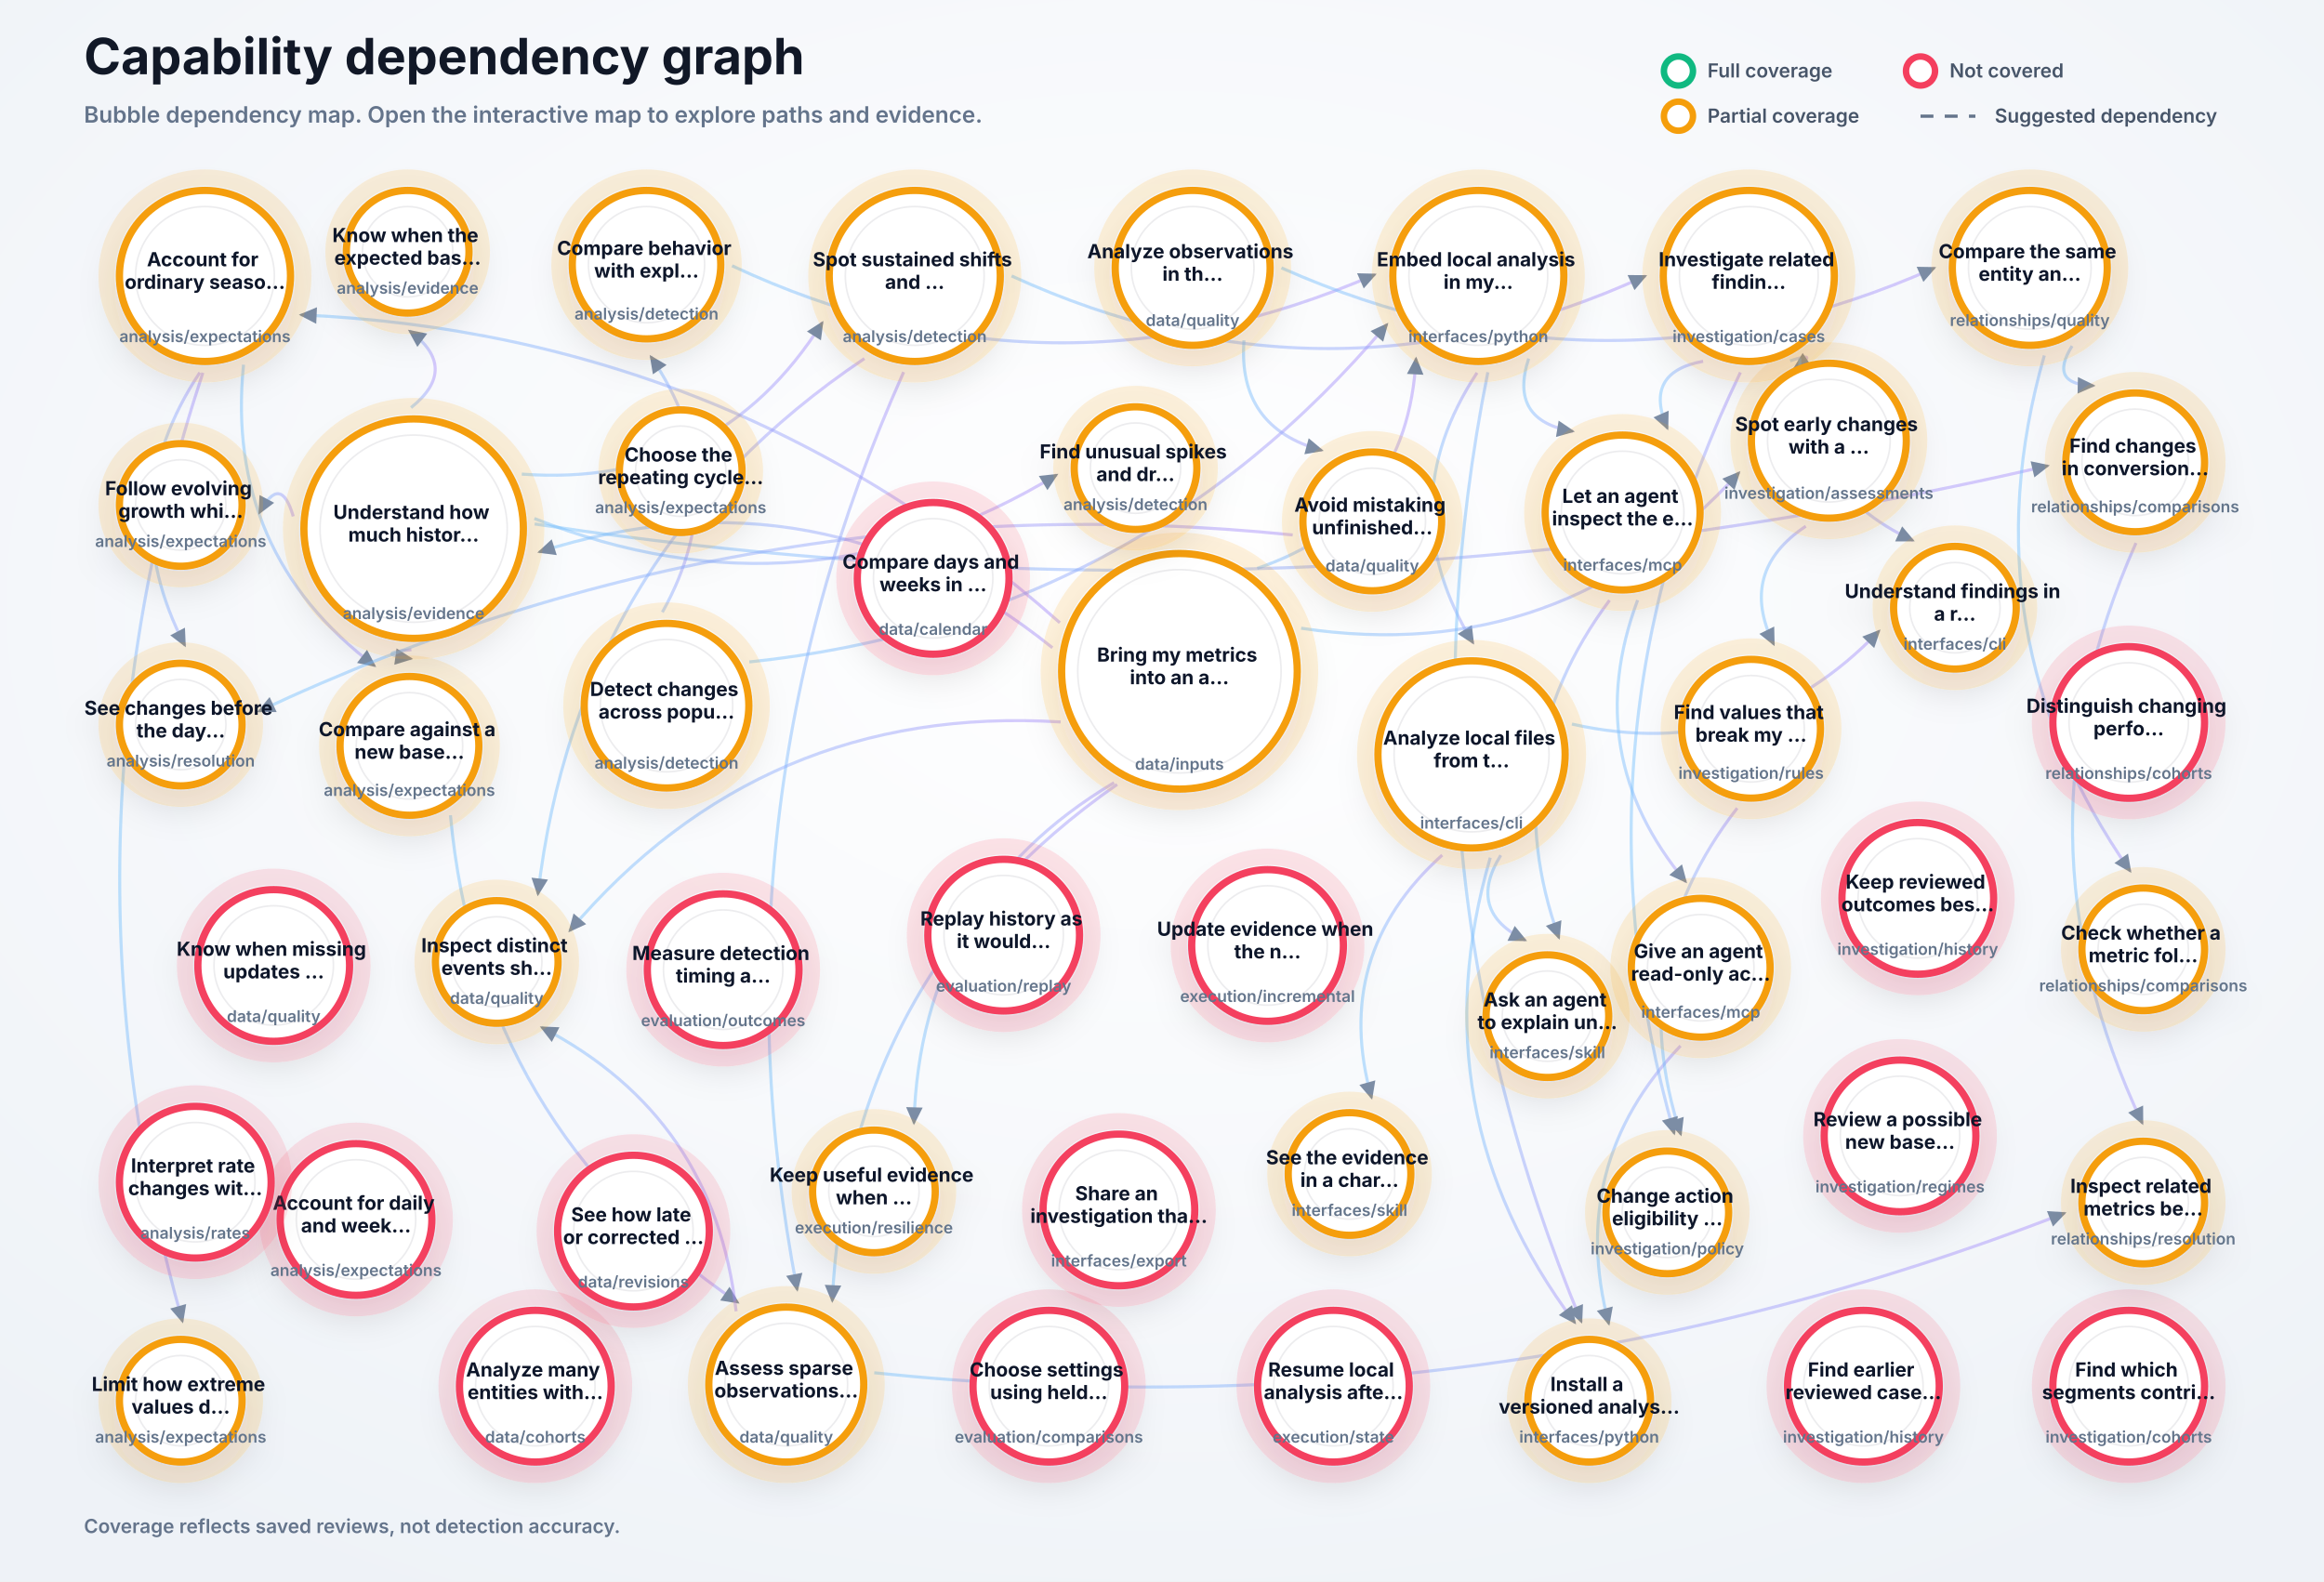
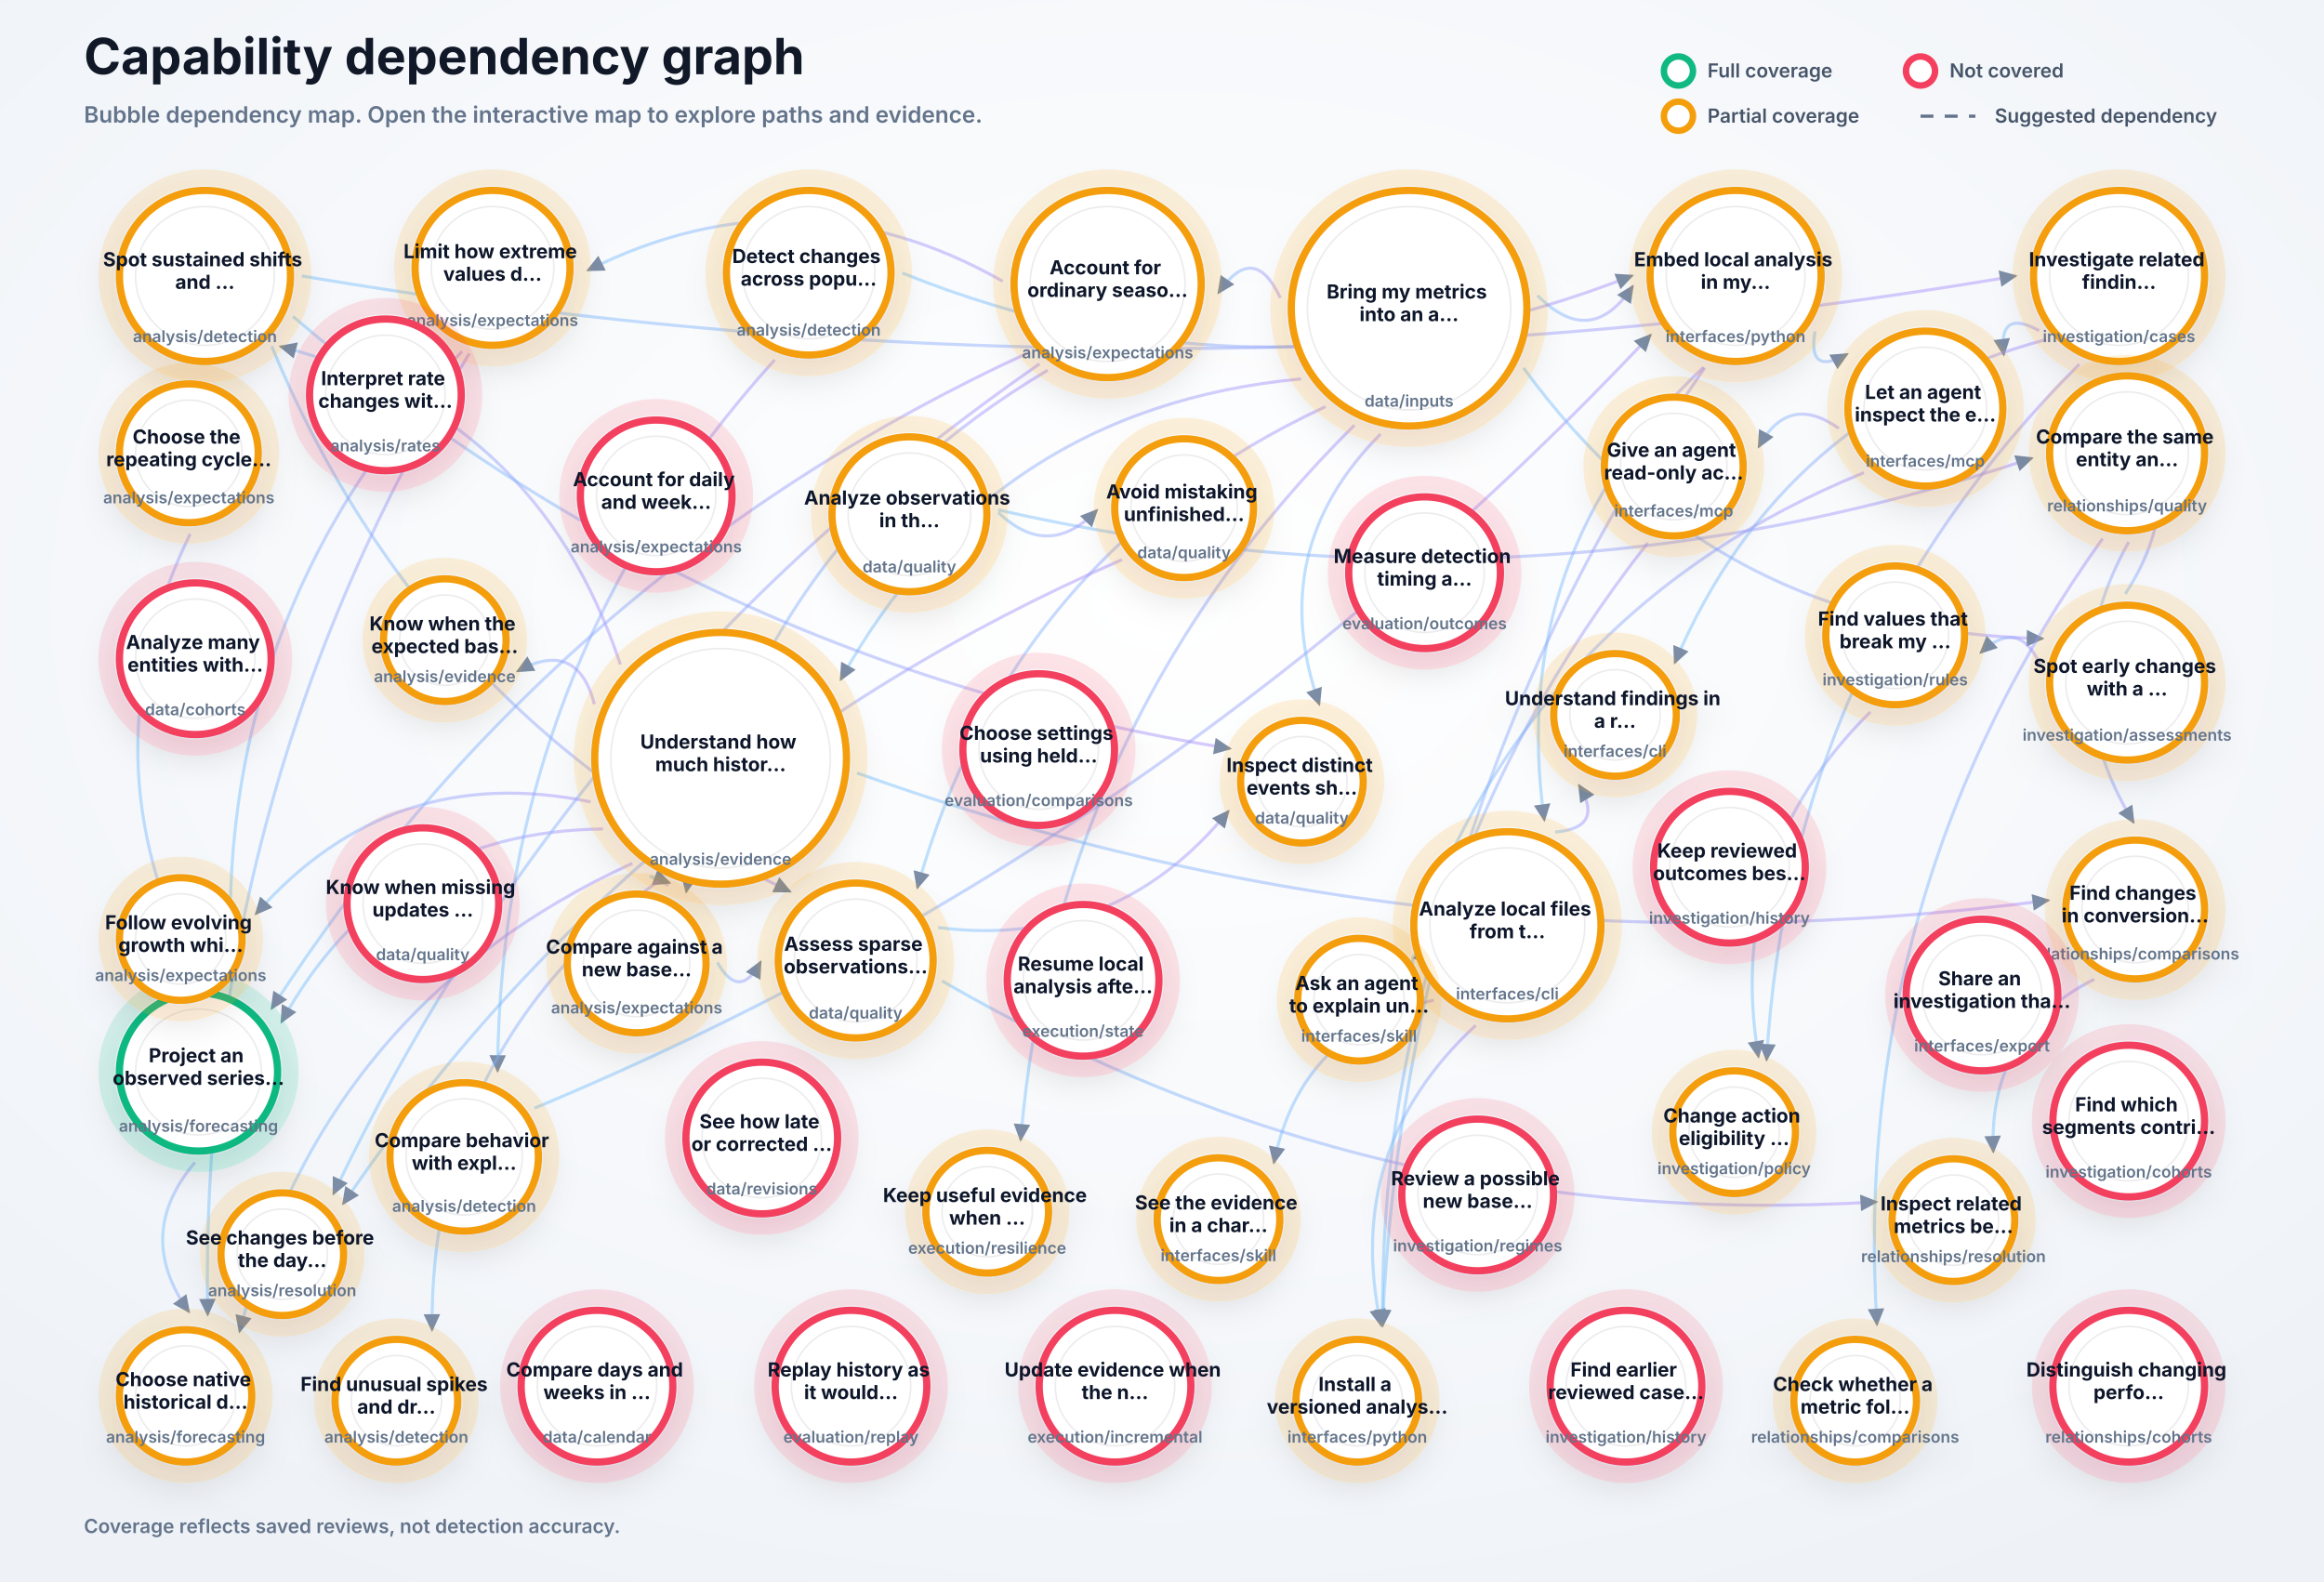
<svg xmlns="http://www.w3.org/2000/svg" width="1440" height="980" viewBox="0 0 1440 980" role="img" aria-labelledby="title desc">
  <defs>
    <radialGradient id="backdrop" cx="50%" cy="38%" r="72%">
      <stop offset="0%" stop-color="#ffffff" />
      <stop offset="58%" stop-color="#f6f8fb" />
      <stop offset="100%" stop-color="#eef2f7" />
    </radialGradient>
    <linearGradient id="link-gradient" x1="0" x2="1">
      <stop offset="0%" stop-color="#74c0fc" />
      <stop offset="100%" stop-color="#a78bfa" />
    </linearGradient>
    <filter id="shadow" x="-40%" y="-40%" width="180%" height="180%">
      <feDropShadow dx="0" dy="10" stdDeviation="10" flood-color="#0f172a" flood-opacity="0.12" />
    </filter>
    <filter id="soft-glow" x="-35%" y="-35%" width="170%" height="170%">
      <feGaussianBlur stdDeviation="5" result="blur" />
      <feMerge>
        <feMergeNode in="blur" />
        <feMergeNode in="SourceGraphic" />
      </feMerge>
    </filter>
    <marker id="arrow" markerWidth="7" markerHeight="7" refX="6" refY="3.5" orient="auto">
      <path d="M0.8,0.8 L6.6,3.5 L0.8,6.2 z" fill="#7c8da5" />
    </marker>
  </defs>
  <style>
    svg { font-family: Inter, ui-sans-serif, system-ui, -apple-system, BlinkMacSystemFont, "Segoe UI", sans-serif; overflow: hidden; }
    .chrome-title { font-size: 31px; font-weight: 740; fill: #111827; letter-spacing: 0; }
    .chrome-subtitle { font-size: 14px; font-weight: 560; fill: #64748b; }
    .legend text { font-size: 12px; font-weight: 620; fill: #475569; }
    .legend circle { stroke-width: 4; fill: #ffffff; }
    .control-label { font-size: 11px; font-weight: 650; fill: #475569; text-transform: uppercase; }
    .control-value { font-size: 11px; font-weight: 560; fill: #64748b; }
    .slider-track { stroke: #cbd5e1; stroke-width: 8; stroke-linecap: round; }
    .slider-fill { stroke: #7dd3fc; stroke-width: 8; stroke-linecap: round; }
    .slider-knob { fill: #ffffff; stroke: #0ea5e9; stroke-width: 3; filter: url(#shadow); cursor: ew-resize; }
    .scope-select-wrap { color: #475569; font-family: Inter, ui-sans-serif, system-ui, -apple-system, BlinkMacSystemFont, "Segoe UI", sans-serif; }
    .scope-select-wrap label { display: block; margin-bottom: 7px; font-size: 11px; font-weight: 650; text-transform: uppercase; }
    .scope-select-wrap select { width: 202px; height: 34px; border: 1px solid #cbd5e1; border-radius: 7px; background: rgba(255,255,255,0.9); color: #0f172a; font: 600 12px Inter, ui-sans-serif, system-ui, sans-serif; padding: 0 10px; box-shadow: 0 8px 20px rgba(15,23,42,0.08); }
    .link { fill: none; stroke: url(#link-gradient); stroke-width: 1.9; stroke-opacity: 0.46; marker-end: url(#arrow); transition: stroke-opacity 160ms ease, stroke-width 160ms ease; }
    .link.suggested { stroke: #64748b; stroke-dasharray: 8 7; stroke-opacity: 0.58; }
    .link.active { stroke-opacity: 0.9; stroke-width: 3; filter: url(#soft-glow); }
    .node { cursor: grab; filter: url(#shadow); transition: opacity 160ms ease; }
    .node:active { cursor: grabbing; }
    .node.dimmed, .link.dimmed { opacity: 0.18; }
    .node-halo { fill: transparent; stroke-width: 10; stroke-opacity: 0.14; }
    .node-ring { fill: #ffffff; stroke-width: 4.5; }
    .node-core { fill: #ffffff; stroke: rgba(15, 23, 42, 0.08); stroke-width: 1; }
    .node text { text-anchor: middle; pointer-events: none; }
    .node .label { font-size: 12px; font-weight: 720; fill: #0f172a; }
    .node .meta { font-size: 10px; font-weight: 590; fill: #64748b; text-transform: uppercase; }
    .full .node-ring, .full.legend-dot { stroke: #10b981; }
    .full .node-halo { stroke: #10b981; }
    .partial .node-ring, .partial.legend-dot { stroke: #f59e0b; }
    .partial .node-halo { stroke: #f59e0b; }
    .uncovered .node-ring, .uncovered.legend-dot { stroke: #f43f5e; }
    .uncovered .node-halo { stroke: #f43f5e; }
    .detail-card { fill: rgba(255,255,255,0.92); stroke: rgba(148,163,184,0.6); filter: url(#shadow); }
    .detail-title { font-size: 15px; font-weight: 720; fill: #111827; }
    .detail-line { font-size: 12px; font-weight: 560; fill: #475569; }
    .drag-note { font-size: 12px; font-weight: 590; fill: #64748b; }
    .node { cursor: default; }
</style>
  <rect width="1440" height="980" fill="url(#backdrop)" />
  <g transform="translate(52 46)">
    <text class="chrome-title">Capability dependency graph</text>
    <text class="chrome-subtitle" y="30">Bubble dependency map. Open the interactive map to explore paths and evidence.</text>
  </g>
  <g class="legend" transform="translate(1040 44)">
    <circle class="full legend-dot" cx="0" cy="0" r="9" />
    <text x="18" y="4">Full coverage</text>
    <circle class="partial legend-dot" cx="0" cy="28" r="9" />
    <text x="18" y="32">Partial coverage</text>
    <circle class="uncovered legend-dot" cx="150" cy="0" r="9" />
    <text x="168" y="4">Not covered</text>
    <line x1="150" y1="28" x2="184" y2="28" stroke="#64748b" stroke-width="2" stroke-dasharray="8 7" />
    <text x="196" y="32">Suggested dependency</text>
  </g>
  <g id="graph">
    <g id="links">
-       <path class="link committed" d="M652.1,401.4 Q509.0,286.3 334.0,342.1" />
-       <path class="link committed" d="M915.2,231.0 Q860.6,314.0 912.8,398.5" />
-       <path class="link committed" d="M323.3,293.8 Q444.6,302.7 509.6,199.8" />
-       <path class="link committed" d="M656.7,385.9 Q455.3,207.1 186.3,195.1" />
-       <path class="link committed" d="M779.0,352.2 Q872.3,320.5 877.4,222.1" />
-       <path class="link committed" d="M464.3,410.2 Q704.0,385.1 859.5,200.9" />
-       <path class="link committed" d="M453.6,164.7 Q651.6,257.4 852.0,170.1" />
-       <path class="link committed" d="M1109.2,223.6 Q1128.7,217.1 1111.6,228.5" />
-       <path class="link committed" d="M626.8,171.0 Q823.2,261.0 1019.6,171.0" />
-       <path class="link committed" d="M692.2,486.1 Q525.1,602.8 515.7,806.3" />
-       <path class="link committed" d="M279.1,505.2 Q296.9,698.2 457.3,807.2" />
-       <path class="link committed" d="M559.9,230.6 Q437.5,504.6 494.0,799.4" />
-       <path class="link committed" d="M947.2,222.2 Q934.6,260.8 974.7,267.3" />
-       <path class="link committed" d="M1055.3,223.9 Q1017.9,230.7 1033.2,265.6" />
-       <path class="link committed" d="M806.2,389.3 Q967.6,413.5 1077.6,292.8" />
-       <path class="link committed" d="M794.0,166.0 Q996.4,256.0 1198.7,166.0" />
-       <path class="link committed" d="M410.4,379.4 Q456.0,297.9 403.2,220.9" />
-       <path class="link committed" d="M150.9,226.0 Q139.2,342.2 232.2,412.7" />
-       <path class="link committed" d="M254.9,402.6 Q230.6,404.9 254.8,408.2" />
-       <path class="link committed" d="M770.8,210.9 Q766.7,265.0 819.1,279.1" />
-       <path class="link committed" d="M1014.7,371.9 Q978.9,467.9 1044.6,546.5" />
-       <path class="link committed" d="M1118.9,326.1 Q1076.8,354.1 1099.1,399.4" />
-       <path class="link committed" d="M1283.9,214.4 Q1268.9,238.4 1297.3,239.0" />
-       <path class="link committed" d="M331.3,324.7 Q803.6,396.6 1269.0,288.6" />
-       <path class="link committed" d="M331.1,321.3 Q499.7,388.3 654.8,294.2" />
-       <path class="link committed" d="M254.7,252.6 Q285.1,228.1 253.7,205.0" />
-       <path class="link committed" d="M181.7,320.0 Q173.9,293.0 160.7,317.9" />
-       <path class="link committed" d="M125.7,231.0 Q29.4,523.1 113.1,819.0" />
-       <path class="link committed" d="M801.0,331.5 Q465.5,297.5 160.3,440.8" />
-       <path class="link committed" d="M123.8,230.9 Q69.2,312.8 114.6,400.1" />
-       <path class="link committed" d="M657.2,447.4 Q472.6,436.0 352.9,576.9" />
-       <path class="link committed" d="M456.1,812.6 Q442.9,692.3 335.5,636.6" />
-       <path class="link committed" d="M535.6,222.2 Q357.9,341.6 333.3,554.3" />
-       <path class="link committed" d="M690.3,485.0 Q570.3,556.5 566.3,696.1" />
-       <path class="link committed" d="M974.0,448.7 Q1085.5,473.7 1164.4,390.9" />
-       <path class="link committed" d="M1115.2,222.0 Q1113.3,301.5 1185.4,335.0" />
-       <path class="link committed" d="M921.9,230.7 Q861.3,533.8 979.9,819.2" />
-       <path class="link committed" d="M923.4,531.5 Q877.6,688.8 975.9,819.8" />
-       <path class="link committed" d="M1041.3,648.1 Q970.8,721.9 996.9,820.5" />
-       <path class="link committed" d="M929.9,530.0 Q908.3,564.8 945.2,582.7" />
-       <path class="link committed" d="M997.3,372.0 Q925.5,468.3 966.0,581.3" />
-       <path class="link committed" d="M893.6,529.9 Q825.0,591.6 849.9,680.4" />
-       <path class="link committed" d="M1076.4,500.8 Q1005.0,592.6 1041.5,703.1" />
-       <path class="link committed" d="M1078.4,230.8 Q968.2,458.9 1037.4,702.5" />
-       <path class="link committed" d="M1266.7,220.3 Q1217.3,392.8 1320.0,540.0" />
-       <path class="link committed" d="M541.7,850.7 Q922.6,890.4 1279.4,751.7" />
-       <path class="link committed" d="M1323.5,336.5 Q1242.9,517.3 1327.5,696.2" />
+       <path class="link committed" d="M806.1,234.8 Q614.3,252.7 520.9,421.2" />
+       <path class="link committed" d="M793.3,184.6 Q776.9,149.4 755.0,181.5" />
+       <path class="link committed" d="M1055.5,227.6 Q933.8,342.5 956.9,508.3" />
+       <path class="link committed" d="M384.4,411.8 Q332.9,255.8 173.7,214.7" />
+       <path class="link committed" d="M952.7,183.1 Q985.8,216.6 1011.7,177.3" />
+       <path class="link committed" d="M559.1,169.2 Q784.9,260.0 1011.4,170.8" />
+       <path class="link committed" d="M331.2,686.7 Q728.2,521.1 1022.8,207.5" />
+       <path class="link committed" d="M1316.9,368.0 Q1360.9,300.6 1314.3,235.0" />
+       <path class="link committed" d="M187.0,171.0 Q718.0,261.0 1249.0,171.0" />
+       <path class="link committed" d="M621.3,174.3 Q494.5,102.3 364.2,167.5" />
+       <path class="link committed" d="M821.3,252.0 Q626.2,342.9 568.4,550.2" />
+       <path class="link committed" d="M444.5,596.4 Q458.2,620.6 471.3,596.0" />
+       <path class="link committed" d="M168.3,214.5 Q263.7,445.5 489.6,552.5" />
+       <path class="link committed" d="M1124.6,205.4 Q1119.8,233.5 1144.6,219.4" />
+       <path class="link committed" d="M1263.5,204.9 Q1237.8,190.8 1241.6,219.9" />
+       <path class="link committed" d="M944.0,228.0 Q1063.2,391.7 1265.7,395.7" />
+       <path class="link committed" d="M618.5,316.0 Q943.3,389.8 1259.1,283.9" />
+       <path class="link committed" d="M480.0,223.0 Q310.3,410.7 308.3,663.8" />
+       <path class="link committed" d="M649.2,229.4 Q463.3,339.8 425.2,552.7" />
+       <path class="link committed" d="M414.3,548.6 Q391.7,538.5 414.9,547.1" />
+       <path class="link committed" d="M637.1,218.6 Q343.8,353.8 168.3,625.0" />
+       <path class="link committed" d="M117.8,330.9 Q50.9,468.7 122.1,604.3" />
+       <path class="link committed" d="M286.3,217.7 Q130.4,381.9 143.6,608.0" />
+       <path class="link committed" d="M373.6,513.7 Q239.0,515.3 174.4,633.4" />
+       <path class="link committed" d="M618.5,317.5 Q649.8,347.4 679.7,316.1" />
+       <path class="link committed" d="M1139.4,265.5 Q1108.1,243.2 1089.7,277.0" />
+       <path class="link committed" d="M1264.1,412.0 Q1250.9,382.4 1227.2,404.5" />
+       <path class="link committed" d="M1319.0,335.9 Q1269.6,423.7 1322.0,509.7" />
+       <path class="link committed" d="M531.0,479.0 Q890.6,607.9 1269.3,557.9" />
+       <path class="link committed" d="M408.2,545.8 Q266.3,648.9 267.7,824.3" />
+       <path class="link committed" d="M368.3,436.4 Q357.6,395.5 320.6,416.0" />
+       <path class="link committed" d="M365.9,496.9 Q242.0,471.4 158.5,566.4" />
+       <path class="link committed" d="M120.8,720.3 Q82.8,765.2 117.1,813.0" />
+       <path class="link committed" d="M391.8,535.0 Q201.2,622.3 148.4,825.2" />
+       <path class="link committed" d="M290.8,219.1 Q122.9,493.3 128.7,814.8" />
+       <path class="link committed" d="M695.2,346.8 Q396.5,477.0 212.6,746.0" />
+       <path class="link committed" d="M644.1,225.5 Q356.8,424.4 206.6,739.9" />
+       <path class="link committed" d="M855.4,269.0 Q783.7,340.9 817.5,436.6" />
+       <path class="link committed" d="M581.3,574.8 Q691.2,588.5 761.2,502.6" />
+       <path class="link committed" d="M181.5,196.1 Q434.2,411.7 762.2,463.9" />
+       <path class="link committed" d="M839.2,263.5 Q654.3,446.9 632.4,706.5" />
+       <path class="link committed" d="M963.6,515.6 Q994.5,513.1 978.4,486.6" />
+       <path class="link committed" d="M1267.8,210.4 Q1103.8,254.4 1037.7,410.8" />
+       <path class="link committed" d="M1056.3,227.9 Q871.1,496.0 856.6,821.6" />
+       <path class="link committed" d="M914.4,635.4 Q832.1,711.6 855.7,821.3" />
+       <path class="link committed" d="M1021.0,336.4 Q853.6,550.1 856.7,821.6" />
+       <path class="link committed" d="M875.9,602.6 Q872.6,583.5 885.9,597.5" />
+       <path class="link committed" d="M1154.9,292.9 Q950.5,376.3 876.0,584.1" />
+       <path class="link committed" d="M888.4,619.8 Q806.1,638.0 789.3,720.6" />
+       <path class="link committed" d="M1158.9,441.2 Q1068.8,530.2 1089.6,655.0" />
+       <path class="link committed" d="M1288.4,225.7 Q1109.4,404.4 1094.6,656.9" />
+       <path class="link committed" d="M1302.8,333.8 Q1146.4,552.5 1163.0,820.9" />
+       <path class="link committed" d="M583.8,607.9 Q852.5,763.9 1162.7,744.8" />
+       <path class="link committed" d="M1297.7,606.8 Q1231.8,640.0 1235.1,713.8" />
    </g>
    <g id="nodes">
-       <g class="node partial" data-capability="data/inputs/accept-analysis-requests" transform="translate(730.8 416.0)">
+       <g class="node partial" data-capability="analysis/evidence/calibrate-departures" transform="translate(446.5 469.9)">
+         <circle class="node-halo" r="86" />
+         <circle class="node-ring" r="78" />
+         <circle class="node-core" r="68" />
+         <text class="label" y="-3">
+           <tspan x="0" dy="-3">Understand how</tspan>
+           <tspan x="0" dy="14">much histor...</tspan>
+         </text>
+         <text class="meta" y="66">analysis/evidence</text>
+       </g>
+       <g class="node partial" data-capability="data/inputs/accept-analysis-requests" transform="translate(873.1 191.0)">
        <circle class="node-halo" r="81" />
        <circle class="node-ring" r="73" />
        <circle class="node-core" r="63" />
        <text class="label" y="-3">
          <tspan x="0" dy="-3">Bring my metrics</tspan>
          <tspan x="0" dy="14">into an a...</tspan>
        </text>
        <text class="meta" y="61">data/inputs</text>
      </g>
-       <g class="node partial" data-capability="analysis/evidence/calibrate-departures" transform="translate(256.3 327.6)">
-         <circle class="node-halo" r="76" />
-         <circle class="node-ring" r="68" />
-         <circle class="node-core" r="58" />
-         <text class="label" y="-3">
-           <tspan x="0" dy="-3">Understand how</tspan>
-           <tspan x="0" dy="14">much histor...</tspan>
-         </text>
-         <text class="meta" y="56">analysis/evidence</text>
-       </g>
-       <g class="node partial" data-capability="interfaces/cli/analyze-files-and-streams" transform="translate(911.8 467.5)">
+       <g class="node partial" data-capability="analysis/expectations/model-seasonal-level-and-growth" transform="translate(686.3 176.0)">
        <circle class="node-halo" r="66" />
        <circle class="node-ring" r="58" />
        <circle class="node-core" r="48" />
        <text class="label" y="-3">
+           <tspan x="0" dy="-3">Account for</tspan>
+           <tspan x="0" dy="14">ordinary seaso...</tspan>
+         </text>
+         <text class="meta" y="46">analysis/expectations</text>
+       </g>
+       <g class="node partial" data-capability="interfaces/cli/analyze-files-and-streams" transform="translate(934.0 573.4)">
+         <circle class="node-halo" r="66" />
+         <circle class="node-ring" r="58" />
+         <circle class="node-core" r="48" />
+         <text class="label" y="-3">
          <tspan x="0" dy="-3">Analyze local files</tspan>
          <tspan x="0" dy="14">from t...</tspan>
        </text>
        <text class="meta" y="46">interfaces/cli</text>
      </g>
-       <g class="node partial" data-capability="analysis/detection/identify-residual-patterns" transform="translate(566.8 171.0)">
+       <g class="node partial" data-capability="analysis/detection/identify-residual-patterns" transform="translate(127.0 171.0)">
        <circle class="node-halo" r="61" />
        <circle class="node-ring" r="53" />
        <circle class="node-core" r="43" />
        <text class="label" y="-3">
          <tspan x="0" dy="-3">Spot sustained shifts</tspan>
          <tspan x="0" dy="14">and ...</tspan>
        </text>
        <text class="meta" y="41">analysis/detection</text>
      </g>
-       <g class="node partial" data-capability="analysis/expectations/model-seasonal-level-and-growth" transform="translate(127.0 171.0)">
+       <g class="node partial" data-capability="interfaces/python/analyze-through-public-api" transform="translate(1075.4 171.0)">
        <circle class="node-halo" r="61" />
        <circle class="node-ring" r="53" />
        <circle class="node-core" r="43" />
        <text class="label" y="-3">
-           <tspan x="0" dy="-3">Account for</tspan>
-           <tspan x="0" dy="14">ordinary seaso...</tspan>
-         </text>
-         <text class="meta" y="41">analysis/expectations</text>
-       </g>
-       <g class="node partial" data-capability="interfaces/python/analyze-through-public-api" transform="translate(916.0 171.0)">
+           <tspan x="0" dy="-3">Embed local analysis</tspan>
+           <tspan x="0" dy="14">in my...</tspan>
+         </text>
+         <text class="meta" y="41">interfaces/python</text>
+       </g>
+       <g class="node partial" data-capability="investigation/cases/group-related-evidence" transform="translate(1313.0 171.0)">
        <circle class="node-halo" r="61" />
        <circle class="node-ring" r="53" />
        <circle class="node-core" r="43" />
        <text class="label" y="-3">
-           <tspan x="0" dy="-3">Embed local analysis</tspan>
-           <tspan x="0" dy="14">in my...</tspan>
-         </text>
-         <text class="meta" y="41">interfaces/python</text>
-       </g>
-       <g class="node partial" data-capability="investigation/cases/group-related-evidence" transform="translate(1083.6 171.0)">
-         <circle class="node-halo" r="61" />
-         <circle class="node-ring" r="53" />
-         <circle class="node-core" r="43" />
-         <text class="label" y="-3">
          <tspan x="0" dy="-3">Investigate related</tspan>
          <tspan x="0" dy="14">findin...</tspan>
        </text>
        <text class="meta" y="41">investigation/cases</text>
      </g>
-       <g class="node partial" data-capability="analysis/detection/compare-distributions" transform="translate(413.0 437.3)">
+       <g class="node partial" data-capability="analysis/detection/compare-distributions" transform="translate(501.1 169.0)">
        <circle class="node-halo" r="59" />
        <circle class="node-ring" r="51" />
        <circle class="node-core" r="41" />
        <text class="label" y="-3">
          <tspan x="0" dy="-3">Detect changes</tspan>
          <tspan x="0" dy="14">across popu...</tspan>
        </text>
        <text class="meta" y="39">analysis/detection</text>
      </g>
-       <g class="node partial" data-capability="data/quality/analyze-sparse-observations" transform="translate(487.2 858.0)">
+       <g class="node partial" data-capability="analysis/expectations/protect-reference-from-extremes" transform="translate(305.2 166.0)">
        <circle class="node-halo" r="56" />
        <circle class="node-ring" r="48" />
        <circle class="node-core" r="38" />
        <text class="label" y="-3">
-           <tspan x="0" dy="-3">Assess sparse</tspan>
-           <tspan x="0" dy="14">observations...</tspan>
-         </text>
-         <text class="meta" y="36">data/quality</text>
-       </g>
-       <g class="node partial" data-capability="data/quality/prepare-timestamped-series" transform="translate(739.0 166.0)">
+           <tspan x="0" dy="-3">Limit how extreme</tspan>
+           <tspan x="0" dy="14">values d...</tspan>
+         </text>
+         <text class="meta" y="36">analysis/expectations</text>
+       </g>
+       <g class="node partial" data-capability="data/quality/analyze-sparse-observations" transform="translate(530.2 595.2)">
        <circle class="node-halo" r="56" />
        <circle class="node-ring" r="48" />
        <circle class="node-core" r="38" />
        <text class="label" y="-3">
-           <tspan x="0" dy="-3">Analyze observations</tspan>
-           <tspan x="0" dy="14">in th...</tspan>
+           <tspan x="0" dy="-3">Assess sparse</tspan>
+           <tspan x="0" dy="14">observations...</tspan>
        </text>
        <text class="meta" y="36">data/quality</text>
      </g>
-       <g class="node partial" data-capability="interfaces/mcp/investigate-findings-and-evidence" transform="translate(1005.4 317.6)">
+       <g class="node partial" data-capability="data/quality/prepare-timestamped-series" transform="translate(563.5 318.7)">
        <circle class="node-halo" r="56" />
        <circle class="node-ring" r="48" />
        <circle class="node-core" r="38" />
        <text class="label" y="-3">
-           <tspan x="0" dy="-3">Let an agent</tspan>
-           <tspan x="0" dy="14">inspect the e...</tspan>
-         </text>
-         <text class="meta" y="36">interfaces/mcp</text>
-       </g>
-       <g class="node partial" data-capability="investigation/assessments/describe-early-changes" transform="translate(1133.2 273.1)">
+           <tspan x="0" dy="-3">Analyze observations</tspan>
+           <tspan x="0" dy="14">in th...</tspan>
+         </text>
+         <text class="meta" y="36">data/quality</text>
+       </g>
+       <g class="node partial" data-capability="interfaces/mcp/investigate-findings-and-evidence" transform="translate(1193.0 253.2)">
        <circle class="node-halo" r="56" />
        <circle class="node-ring" r="48" />
        <circle class="node-core" r="38" />
        <text class="label" y="-3">
-           <tspan x="0" dy="-3">Spot early changes</tspan>
-           <tspan x="0" dy="14">with a ...</tspan>
-         </text>
-         <text class="meta" y="36">investigation/assessments</text>
-       </g>
-       <g class="node partial" data-capability="relationships/quality/require-compatible-sources" transform="translate(1257.7 166.0)">
+           <tspan x="0" dy="-3">Let an agent</tspan>
+           <tspan x="0" dy="14">inspect the e...</tspan>
+         </text>
+         <text class="meta" y="36">interfaces/mcp</text>
+       </g>
+       <g class="node partial" data-capability="investigation/assessments/describe-early-changes" transform="translate(1318.0 423.0)">
        <circle class="node-halo" r="56" />
        <circle class="node-ring" r="48" />
        <circle class="node-core" r="38" />
        <text class="label" y="-3">
+           <tspan x="0" dy="-3">Spot early changes</tspan>
+           <tspan x="0" dy="14">with a ...</tspan>
+         </text>
+         <text class="meta" y="36">investigation/assessments</text>
+       </g>
+       <g class="node partial" data-capability="relationships/quality/require-compatible-sources" transform="translate(1318.0 280.9)">
+         <circle class="node-halo" r="56" />
+         <circle class="node-ring" r="48" />
+         <circle class="node-core" r="38" />
+         <text class="label" y="-3">
          <tspan x="0" dy="-3">Compare the same</tspan>
          <tspan x="0" dy="14">entity an...</tspan>
        </text>
        <text class="meta" y="36">relationships/quality</text>
      </g>
-       <g class="node partial" data-capability="analysis/detection/match-seasonal-populations" transform="translate(400.6 164.0)">
+       <g class="node partial" data-capability="analysis/detection/match-seasonal-populations" transform="translate(287.6 716.9)">
        <circle class="node-halo" r="54" />
        <circle class="node-ring" r="46" />
        <circle class="node-core" r="36" />
        <text class="label" y="-3">
          <tspan x="0" dy="-3">Compare behavior</tspan>
          <tspan x="0" dy="14">with expl...</tspan>
        </text>
        <text class="meta" y="34">analysis/detection</text>
      </g>
-       <g class="node partial" data-capability="analysis/expectations/reset-declared-regimes" transform="translate(253.7 462.2)">
+       <g class="node partial" data-capability="analysis/expectations/reset-declared-regimes" transform="translate(394.5 597.0)">
        <circle class="node-halo" r="51" />
        <circle class="node-ring" r="43" />
        <circle class="node-core" r="33" />
        <text class="label" y="-3">
          <tspan x="0" dy="-3">Compare against a</tspan>
          <tspan x="0" dy="14">new base...</tspan>
        </text>
        <text class="meta" y="31">analysis/expectations</text>
      </g>
-       <g class="node partial" data-capability="data/quality/exclude-incomplete-periods" transform="translate(850.3 323.1)">
+       <g class="node partial" data-capability="analysis/expectations/select-season-length" transform="translate(117.0 280.9)">
        <circle class="node-halo" r="51" />
        <circle class="node-ring" r="43" />
        <circle class="node-core" r="33" />
        <text class="label" y="-3">
-           <tspan x="0" dy="-3">Avoid mistaking</tspan>
-           <tspan x="0" dy="14">unfinished...</tspan>
-         </text>
-         <text class="meta" y="31">data/quality</text>
-       </g>
-       <g class="node partial" data-capability="interfaces/mcp/connect-read-only-local-server" transform="translate(1053.8 599.7)">
+           <tspan x="0" dy="-3">Choose the</tspan>
+           <tspan x="0" dy="14">repeating cycle...</tspan>
+         </text>
+         <text class="meta" y="31">analysis/expectations</text>
+       </g>
+       <g class="node full" data-capability="analysis/forecasting/project-observed-series" transform="translate(123.0 664.3)">
+         <circle class="node-halo" r="57" />
+         <circle class="node-ring" r="49" />
+         <circle class="node-core" r="39" />
+         <text class="label" y="-3">
+           <tspan x="0" dy="-3">Project an</tspan>
+           <tspan x="0" dy="14">observed series...</tspan>
+         </text>
+         <text class="meta" y="37">analysis/forecasting</text>
+       </g>
+       <g class="node partial" data-capability="data/quality/exclude-incomplete-periods" transform="translate(733.7 314.9)">
        <circle class="node-halo" r="51" />
        <circle class="node-ring" r="43" />
        <circle class="node-core" r="33" />
        <text class="label" y="-3">
-           <tspan x="0" dy="-3">Give an agent</tspan>
-           <tspan x="0" dy="14">read-only ac...</tspan>
-         </text>
-         <text class="meta" y="31">interfaces/mcp</text>
-       </g>
-       <g class="node partial" data-capability="investigation/rules/check-declared-numerical-rules" transform="translate(1085.0 451.6)">
+           <tspan x="0" dy="-3">Avoid mistaking</tspan>
+           <tspan x="0" dy="14">unfinished...</tspan>
+         </text>
+         <text class="meta" y="31">data/quality</text>
+       </g>
+       <g class="node partial" data-capability="interfaces/mcp/connect-read-only-local-server" transform="translate(1037.1 289.1)">
        <circle class="node-halo" r="51" />
        <circle class="node-ring" r="43" />
        <circle class="node-core" r="33" />
        <text class="label" y="-3">
-           <tspan x="0" dy="-3">Find values that</tspan>
-           <tspan x="0" dy="14">break my ...</tspan>
-         </text>
-         <text class="meta" y="31">investigation/rules</text>
-       </g>
-       <g class="node partial" data-capability="relationships/comparisons/compare-declared-metrics" transform="translate(1323.0 286.5)">
+           <tspan x="0" dy="-3">Give an agent</tspan>
+           <tspan x="0" dy="14">read-only ac...</tspan>
+         </text>
+         <text class="meta" y="31">interfaces/mcp</text>
+       </g>
+       <g class="node partial" data-capability="investigation/rules/check-declared-numerical-rules" transform="translate(1174.3 393.7)">
        <circle class="node-halo" r="51" />
        <circle class="node-ring" r="43" />
        <circle class="node-core" r="33" />
        <text class="label" y="-3">
+           <tspan x="0" dy="-3">Find values that</tspan>
+           <tspan x="0" dy="14">break my ...</tspan>
+         </text>
+         <text class="meta" y="31">investigation/rules</text>
+       </g>
+       <g class="node partial" data-capability="relationships/comparisons/compare-declared-metrics" transform="translate(1323.0 563.6)">
+         <circle class="node-halo" r="51" />
+         <circle class="node-ring" r="43" />
+         <circle class="node-core" r="33" />
+         <text class="label" y="-3">
          <tspan x="0" dy="-3">Find changes</tspan>
          <tspan x="0" dy="14">in conversion...</tspan>
        </text>
        <text class="meta" y="31">relationships/comparisons</text>
      </g>
-       <g class="node partial" data-capability="analysis/detection/report-point-anomaly-episodes" transform="translate(703.6 290.1)">
+       <g class="node partial" data-capability="analysis/detection/report-point-anomaly-episodes" transform="translate(245.6 868.0)">
        <circle class="node-halo" r="46" />
        <circle class="node-ring" r="38" />
        <circle class="node-core" r="28" />
        <text class="label" y="-3">
          <tspan x="0" dy="-3">Find unusual spikes</tspan>
          <tspan x="0" dy="14">and dr...</tspan>
        </text>
        <text class="meta" y="26">analysis/detection</text>
      </g>
-       <g class="node partial" data-capability="analysis/evidence/assess-reference-readiness" transform="translate(252.6 156.0)">
+       <g class="node partial" data-capability="analysis/evidence/assess-reference-readiness" transform="translate(275.6 396.7)">
        <circle class="node-halo" r="46" />
        <circle class="node-ring" r="38" />
        <circle class="node-core" r="28" />
        <text class="label" y="-3">
          <tspan x="0" dy="-3">Know when the</tspan>
          <tspan x="0" dy="14">expected bas...</tspan>
        </text>
        <text class="meta" y="26">analysis/evidence</text>
      </g>
-       <g class="node partial" data-capability="analysis/expectations/adapt-to-changing-growth" transform="translate(112.0 312.9)">
+       <g class="node partial" data-capability="analysis/expectations/adapt-to-changing-growth" transform="translate(112.0 581.9)">
        <circle class="node-halo" r="46" />
        <circle class="node-ring" r="38" />
        <circle class="node-core" r="28" />
        <text class="label" y="-3">
          <tspan x="0" dy="-3">Follow evolving</tspan>
          <tspan x="0" dy="14">growth whi...</tspan>
        </text>
        <text class="meta" y="26">analysis/expectations</text>
      </g>
-       <g class="node uncovered" data-capability="analysis/expectations/model-multiple-seasonal-cycles" transform="translate(220.6 755.7)">
+       <g class="node uncovered" data-capability="analysis/expectations/model-multiple-seasonal-cycles" transform="translate(406.6 307.3)">
        <circle class="node-halo" r="55" />
        <circle class="node-ring" r="47" />
        <circle class="node-core" r="37" />
        <text class="label" y="-3">
          <tspan x="0" dy="-3">Account for daily</tspan>
          <tspan x="0" dy="14">and week...</tspan>
        </text>
        <text class="meta" y="35">analysis/expectations</text>
      </g>
-       <g class="node partial" data-capability="analysis/expectations/protect-reference-from-extremes" transform="translate(112.0 868.0)">
-         <circle class="node-halo" r="46" />
-         <circle class="node-ring" r="38" />
-         <circle class="node-core" r="28" />
-         <text class="label" y="-3">
-           <tspan x="0" dy="-3">Limit how extreme</tspan>
-           <tspan x="0" dy="14">values d...</tspan>
-         </text>
-         <text class="meta" y="26">analysis/expectations</text>
-       </g>
-       <g class="node partial" data-capability="analysis/expectations/select-season-length" transform="translate(421.8 292.0)">
-         <circle class="node-halo" r="46" />
-         <circle class="node-ring" r="38" />
-         <circle class="node-core" r="28" />
-         <text class="label" y="-3">
-           <tspan x="0" dy="-3">Choose the</tspan>
-           <tspan x="0" dy="14">repeating cycle...</tspan>
-         </text>
-         <text class="meta" y="26">analysis/expectations</text>
-       </g>
-       <g class="node uncovered" data-capability="analysis/rates/assess-bounded-count-rates" transform="translate(121.0 732.6)">
+       <g class="node partial" data-capability="analysis/forecasting/expose-native-historical-anomalies" transform="translate(115.0 865.0)">
+         <circle class="node-halo" r="49" />
+         <circle class="node-ring" r="41" />
+         <circle class="node-core" r="31" />
+         <text class="label" y="-3">
+           <tspan x="0" dy="-3">Choose native</tspan>
+           <tspan x="0" dy="14">historical d...</tspan>
+         </text>
+         <text class="meta" y="29">analysis/forecasting</text>
+       </g>
+       <g class="node uncovered" data-capability="analysis/rates/assess-bounded-count-rates" transform="translate(238.8 244.7)">
        <circle class="node-halo" r="55" />
        <circle class="node-ring" r="47" />
        <circle class="node-core" r="37" />
        <text class="label" y="-3">
          <tspan x="0" dy="-3">Interpret rate</tspan>
          <tspan x="0" dy="14">changes wit...</tspan>
        </text>
        <text class="meta" y="35">analysis/rates</text>
      </g>
-       <g class="node partial" data-capability="analysis/resolution/monitor-within-unfinished-days" transform="translate(112.0 449.0)">
+       <g class="node partial" data-capability="analysis/resolution/monitor-within-unfinished-days" transform="translate(174.9 777.2)">
        <circle class="node-halo" r="46" />
        <circle class="node-ring" r="38" />
        <circle class="node-core" r="28" />
        <text class="label" y="-3">
          <tspan x="0" dy="-3">See changes before</tspan>
          <tspan x="0" dy="14">the day...</tspan>
        </text>
        <text class="meta" y="26">analysis/resolution</text>
      </g>
-       <g class="node uncovered" data-capability="data/calendar/aggregate-local-calendar-periods" transform="translate(578.2 358.4)">
+       <g class="node uncovered" data-capability="data/calendar/aggregate-local-calendar-periods" transform="translate(369.9 859.0)">
        <circle class="node-halo" r="55" />
        <circle class="node-ring" r="47" />
        <circle class="node-core" r="37" />
        <text class="label" y="-3">
          <tspan x="0" dy="-3">Compare days and</tspan>
          <tspan x="0" dy="14">weeks in ...</tspan>
        </text>
        <text class="meta" y="35">data/calendar</text>
      </g>
-       <g class="node uncovered" data-capability="data/cohorts/analyze-declared-entity-batches" transform="translate(331.7 859.0)">
+       <g class="node uncovered" data-capability="data/cohorts/analyze-declared-entity-batches" transform="translate(121.0 408.2)">
        <circle class="node-halo" r="55" />
        <circle class="node-ring" r="47" />
        <circle class="node-core" r="37" />
        <text class="label" y="-3">
          <tspan x="0" dy="-3">Analyze many</tspan>
          <tspan x="0" dy="14">entities with...</tspan>
        </text>
        <text class="meta" y="35">data/cohorts</text>
      </g>
-       <g class="node partial" data-capability="data/quality/identify-distinct-events" transform="translate(307.8 596.1)">
+       <g class="node partial" data-capability="data/quality/identify-distinct-events" transform="translate(806.7 484.4)">
        <circle class="node-halo" r="46" />
        <circle class="node-ring" r="38" />
        <circle class="node-core" r="28" />
        <text class="label" y="-3">
          <tspan x="0" dy="-3">Inspect distinct</tspan>
          <tspan x="0" dy="14">events sh...</tspan>
        </text>
        <text class="meta" y="26">data/quality</text>
      </g>
-       <g class="node uncovered" data-capability="data/quality/report-source-freshness" transform="translate(169.6 598.3)">
+       <g class="node uncovered" data-capability="data/quality/report-source-freshness" transform="translate(262.0 560.0)">
        <circle class="node-halo" r="55" />
        <circle class="node-ring" r="47" />
        <circle class="node-core" r="37" />
        <text class="label" y="-3">
          <tspan x="0" dy="-3">Know when missing</tspan>
          <tspan x="0" dy="14">updates ...</tspan>
        </text>
        <text class="meta" y="35">data/quality</text>
      </g>
-       <g class="node uncovered" data-capability="data/revisions/reconcile-late-and-corrected-observations" transform="translate(392.5 762.9)">
+       <g class="node uncovered" data-capability="data/revisions/reconcile-late-and-corrected-observations" transform="translate(472.0 705.2)">
        <circle class="node-halo" r="55" />
        <circle class="node-ring" r="47" />
        <circle class="node-core" r="37" />
        <text class="label" y="-3">
          <tspan x="0" dy="-3">See how late</tspan>
          <tspan x="0" dy="14">or corrected ...</tspan>
        </text>
        <text class="meta" y="35">data/revisions</text>
      </g>
-       <g class="node uncovered" data-capability="evaluation/comparisons/compare-monitor-configurations" transform="translate(649.9 859.0)">
+       <g class="node uncovered" data-capability="evaluation/comparisons/compare-monitor-configurations" transform="translate(643.6 464.5)">
        <circle class="node-halo" r="55" />
        <circle class="node-ring" r="47" />
        <circle class="node-core" r="37" />
        <text class="label" y="-3">
          <tspan x="0" dy="-3">Choose settings</tspan>
          <tspan x="0" dy="14">using held...</tspan>
        </text>
        <text class="meta" y="35">evaluation/comparisons</text>
      </g>
-       <g class="node uncovered" data-capability="evaluation/outcomes/compare-findings-with-reviewed-incidents" transform="translate(448.1 600.9)">
+       <g class="node uncovered" data-capability="evaluation/outcomes/compare-findings-with-reviewed-incidents" transform="translate(882.7 354.9)">
        <circle class="node-halo" r="55" />
        <circle class="node-ring" r="47" />
        <circle class="node-core" r="37" />
        <text class="label" y="-3">
          <tspan x="0" dy="-3">Measure detection</tspan>
          <tspan x="0" dy="14">timing a...</tspan>
        </text>
        <text class="meta" y="35">evaluation/outcomes</text>
      </g>
-       <g class="node uncovered" data-capability="evaluation/replay/replay-historical-observations" transform="translate(621.9 579.5)">
+       <g class="node uncovered" data-capability="evaluation/replay/replay-historical-observations" transform="translate(527.3 859.0)">
        <circle class="node-halo" r="55" />
        <circle class="node-ring" r="47" />
        <circle class="node-core" r="37" />
        <text class="label" y="-3">
          <tspan x="0" dy="-3">Replay history as</tspan>
          <tspan x="0" dy="14">it would...</tspan>
        </text>
        <text class="meta" y="35">evaluation/replay</text>
      </g>
-       <g class="node uncovered" data-capability="execution/incremental/append-finalized-observations" transform="translate(785.4 585.9)">
+       <g class="node uncovered" data-capability="execution/incremental/append-finalized-observations" transform="translate(690.9 859.0)">
        <circle class="node-halo" r="55" />
        <circle class="node-ring" r="47" />
        <circle class="node-core" r="37" />
        <text class="label" y="-3">
          <tspan x="0" dy="-3">Update evidence when</tspan>
          <tspan x="0" dy="14">the n...</tspan>
        </text>
        <text class="meta" y="35">execution/incremental</text>
      </g>
-       <g class="node partial" data-capability="execution/resilience/retain-evidence-under-failure-and-limits" transform="translate(541.5 738.3)">
+       <g class="node partial" data-capability="execution/resilience/retain-evidence-under-failure-and-limits" transform="translate(611.7 750.9)">
        <circle class="node-halo" r="46" />
        <circle class="node-ring" r="38" />
        <circle class="node-core" r="28" />
        <text class="label" y="-3">
          <tspan x="0" dy="-3">Keep useful evidence</tspan>
          <tspan x="0" dy="14">when ...</tspan>
        </text>
        <text class="meta" y="26">execution/resilience</text>
      </g>
-       <g class="node uncovered" data-capability="execution/state/save-and-restore-analysis-state" transform="translate(826.2 859.0)">
+       <g class="node uncovered" data-capability="execution/state/save-and-restore-analysis-state" transform="translate(671.1 607.5)">
        <circle class="node-halo" r="55" />
        <circle class="node-ring" r="47" />
        <circle class="node-core" r="37" />
        <text class="label" y="-3">
          <tspan x="0" dy="-3">Resume local</tspan>
          <tspan x="0" dy="14">analysis afte...</tspan>
        </text>
        <text class="meta" y="35">execution/state</text>
      </g>
-       <g class="node partial" data-capability="interfaces/cli/explain-findings-in-readable-output" transform="translate(1211.3 376.6)">
+       <g class="node partial" data-capability="interfaces/cli/explain-findings-in-readable-output" transform="translate(1000.7 443.0)">
        <circle class="node-halo" r="46" />
        <circle class="node-ring" r="38" />
        <circle class="node-core" r="28" />
        <text class="label" y="-3">
          <tspan x="0" dy="-3">Understand findings in</tspan>
          <tspan x="0" dy="14">a r...</tspan>
        </text>
        <text class="meta" y="26">interfaces/cli</text>
      </g>
-       <g class="node uncovered" data-capability="interfaces/export/package-investigation-evidence" transform="translate(693.3 749.8)">
+       <g class="node uncovered" data-capability="interfaces/export/package-investigation-evidence" transform="translate(1228.1 616.6)">
        <circle class="node-halo" r="55" />
        <circle class="node-ring" r="47" />
        <circle class="node-core" r="37" />
        <text class="label" y="-3">
          <tspan x="0" dy="-3">Share an</tspan>
          <tspan x="0" dy="14">investigation tha...</tspan>
        </text>
        <text class="meta" y="35">interfaces/export</text>
      </g>
-       <g class="node partial" data-capability="interfaces/python/install-versioned-library" transform="translate(984.7 868.0)">
+       <g class="node partial" data-capability="interfaces/python/install-versioned-library" transform="translate(841.0 868.0)">
        <circle class="node-halo" r="46" />
        <circle class="node-ring" r="38" />
        <circle class="node-core" r="28" />
        <text class="label" y="-3">
          <tspan x="0" dy="-3">Install a</tspan>
          <tspan x="0" dy="14">versioned analys...</tspan>
        </text>
        <text class="meta" y="26">interfaces/python</text>
      </g>
-       <g class="node partial" data-capability="interfaces/skill/guide-anomaly-investigation" transform="translate(958.8 629.7)">
+       <g class="node partial" data-capability="interfaces/skill/guide-anomaly-investigation" transform="translate(842.1 619.5)">
        <circle class="node-halo" r="46" />
        <circle class="node-ring" r="38" />
        <circle class="node-core" r="28" />
        <text class="label" y="-3">
          <tspan x="0" dy="-3">Ask an agent</tspan>
          <tspan x="0" dy="14">to explain un...</tspan>
        </text>
        <text class="meta" y="26">interfaces/skill</text>
      </g>
-       <g class="node partial" data-capability="interfaces/skill/visualize-analysis-on-request" transform="translate(836.2 727.5)">
+       <g class="node partial" data-capability="interfaces/skill/visualize-analysis-on-request" transform="translate(755.0 755.5)">
        <circle class="node-halo" r="46" />
        <circle class="node-ring" r="38" />
        <circle class="node-core" r="28" />
        <text class="label" y="-3">
          <tspan x="0" dy="-3">See the evidence</tspan>
          <tspan x="0" dy="14">in a char...</tspan>
        </text>
        <text class="meta" y="26">interfaces/skill</text>
      </g>
-       <g class="node uncovered" data-capability="investigation/cohorts/explain-additive-segment-contributions" transform="translate(1319.0 859.0)">
+       <g class="node uncovered" data-capability="investigation/cohorts/explain-additive-segment-contributions" transform="translate(1319.0 694.7)">
        <circle class="node-halo" r="55" />
        <circle class="node-ring" r="47" />
        <circle class="node-core" r="37" />
        <text class="label" y="-3">
          <tspan x="0" dy="-3">Find which</tspan>
          <tspan x="0" dy="14">segments contri...</tspan>
        </text>
        <text class="meta" y="35">investigation/cohorts</text>
      </g>
-       <g class="node uncovered" data-capability="investigation/history/record-reviewed-case-outcomes" transform="translate(1188.3 556.7)">
+       <g class="node uncovered" data-capability="investigation/history/record-reviewed-case-outcomes" transform="translate(1071.6 537.4)">
        <circle class="node-halo" r="55" />
        <circle class="node-ring" r="47" />
        <circle class="node-core" r="37" />
        <text class="label" y="-3">
          <tspan x="0" dy="-3">Keep reviewed</tspan>
          <tspan x="0" dy="14">outcomes bes...</tspan>
        </text>
        <text class="meta" y="35">investigation/history</text>
      </g>
-       <g class="node uncovered" data-capability="investigation/history/retrieve-comparable-reviewed-cases" transform="translate(1154.6 859.0)">
+       <g class="node uncovered" data-capability="investigation/history/retrieve-comparable-reviewed-cases" transform="translate(1007.5 859.0)">
        <circle class="node-halo" r="55" />
        <circle class="node-ring" r="47" />
        <circle class="node-core" r="37" />
        <text class="label" y="-3">
          <tspan x="0" dy="-3">Find earlier</tspan>
          <tspan x="0" dy="14">reviewed case...</tspan>
        </text>
        <text class="meta" y="35">investigation/history</text>
      </g>
-       <g class="node partial" data-capability="investigation/policy/replay-action-eligibility" transform="translate(1033.1 751.3)">
+       <g class="node partial" data-capability="investigation/policy/replay-action-eligibility" transform="translate(1074.5 701.6)">
        <circle class="node-halo" r="46" />
        <circle class="node-ring" r="38" />
        <circle class="node-core" r="28" />
        <text class="label" y="-3">
          <tspan x="0" dy="-3">Change action</tspan>
          <tspan x="0" dy="14">eligibility ...</tspan>
        </text>
        <text class="meta" y="26">investigation/policy</text>
      </g>
-       <g class="node uncovered" data-capability="investigation/regimes/propose-reviewed-baseline-changes" transform="translate(1177.3 703.9)">
+       <g class="node uncovered" data-capability="investigation/regimes/propose-reviewed-baseline-changes" transform="translate(915.6 740.5)">
        <circle class="node-halo" r="55" />
        <circle class="node-ring" r="47" />
        <circle class="node-core" r="37" />
        <text class="label" y="-3">
          <tspan x="0" dy="-3">Review a possible</tspan>
          <tspan x="0" dy="14">new base...</tspan>
        </text>
        <text class="meta" y="35">investigation/regimes</text>
      </g>
-       <g class="node uncovered" data-capability="relationships/cohorts/separate-rate-and-population-mix" transform="translate(1319.0 447.7)">
+       <g class="node uncovered" data-capability="relationships/cohorts/separate-rate-and-population-mix" transform="translate(1319.0 859.0)">
        <circle class="node-halo" r="55" />
        <circle class="node-ring" r="47" />
        <circle class="node-core" r="37" />
        <text class="label" y="-3">
          <tspan x="0" dy="-3">Distinguish changing</tspan>
          <tspan x="0" dy="14">perfo...</tspan>
        </text>
        <text class="meta" y="35">relationships/cohorts</text>
      </g>
-       <g class="node partial" data-capability="relationships/comparisons/evaluate-delayed-response" transform="translate(1328.0 588.3)">
+       <g class="node partial" data-capability="relationships/comparisons/evaluate-delayed-response" transform="translate(1149.5 868.0)">
        <circle class="node-halo" r="46" />
        <circle class="node-ring" r="38" />
        <circle class="node-core" r="28" />
        <text class="label" y="-3">
          <tspan x="0" dy="-3">Check whether a</tspan>
          <tspan x="0" dy="14">metric fol...</tspan>
        </text>
        <text class="meta" y="26">relationships/comparisons</text>
      </g>
-       <g class="node partial" data-capability="relationships/resolution/compare-finalized-subperiods" transform="translate(1328.0 745.2)">
+       <g class="node partial" data-capability="relationships/resolution/compare-finalized-subperiods" transform="translate(1210.4 756.1)">
        <circle class="node-halo" r="46" />
        <circle class="node-ring" r="38" />
        <circle class="node-core" r="28" />
        <text class="label" y="-3">
          <tspan x="0" dy="-3">Inspect related</tspan>
          <tspan x="0" dy="14">metrics be...</tspan>
        </text>
        <text class="meta" y="26">relationships/resolution</text>
      </g>
    </g>
  </g>
  <text class="drag-note" x="52" y="950">Coverage reflects saved reviews, not detection accuracy.</text>
</svg>
